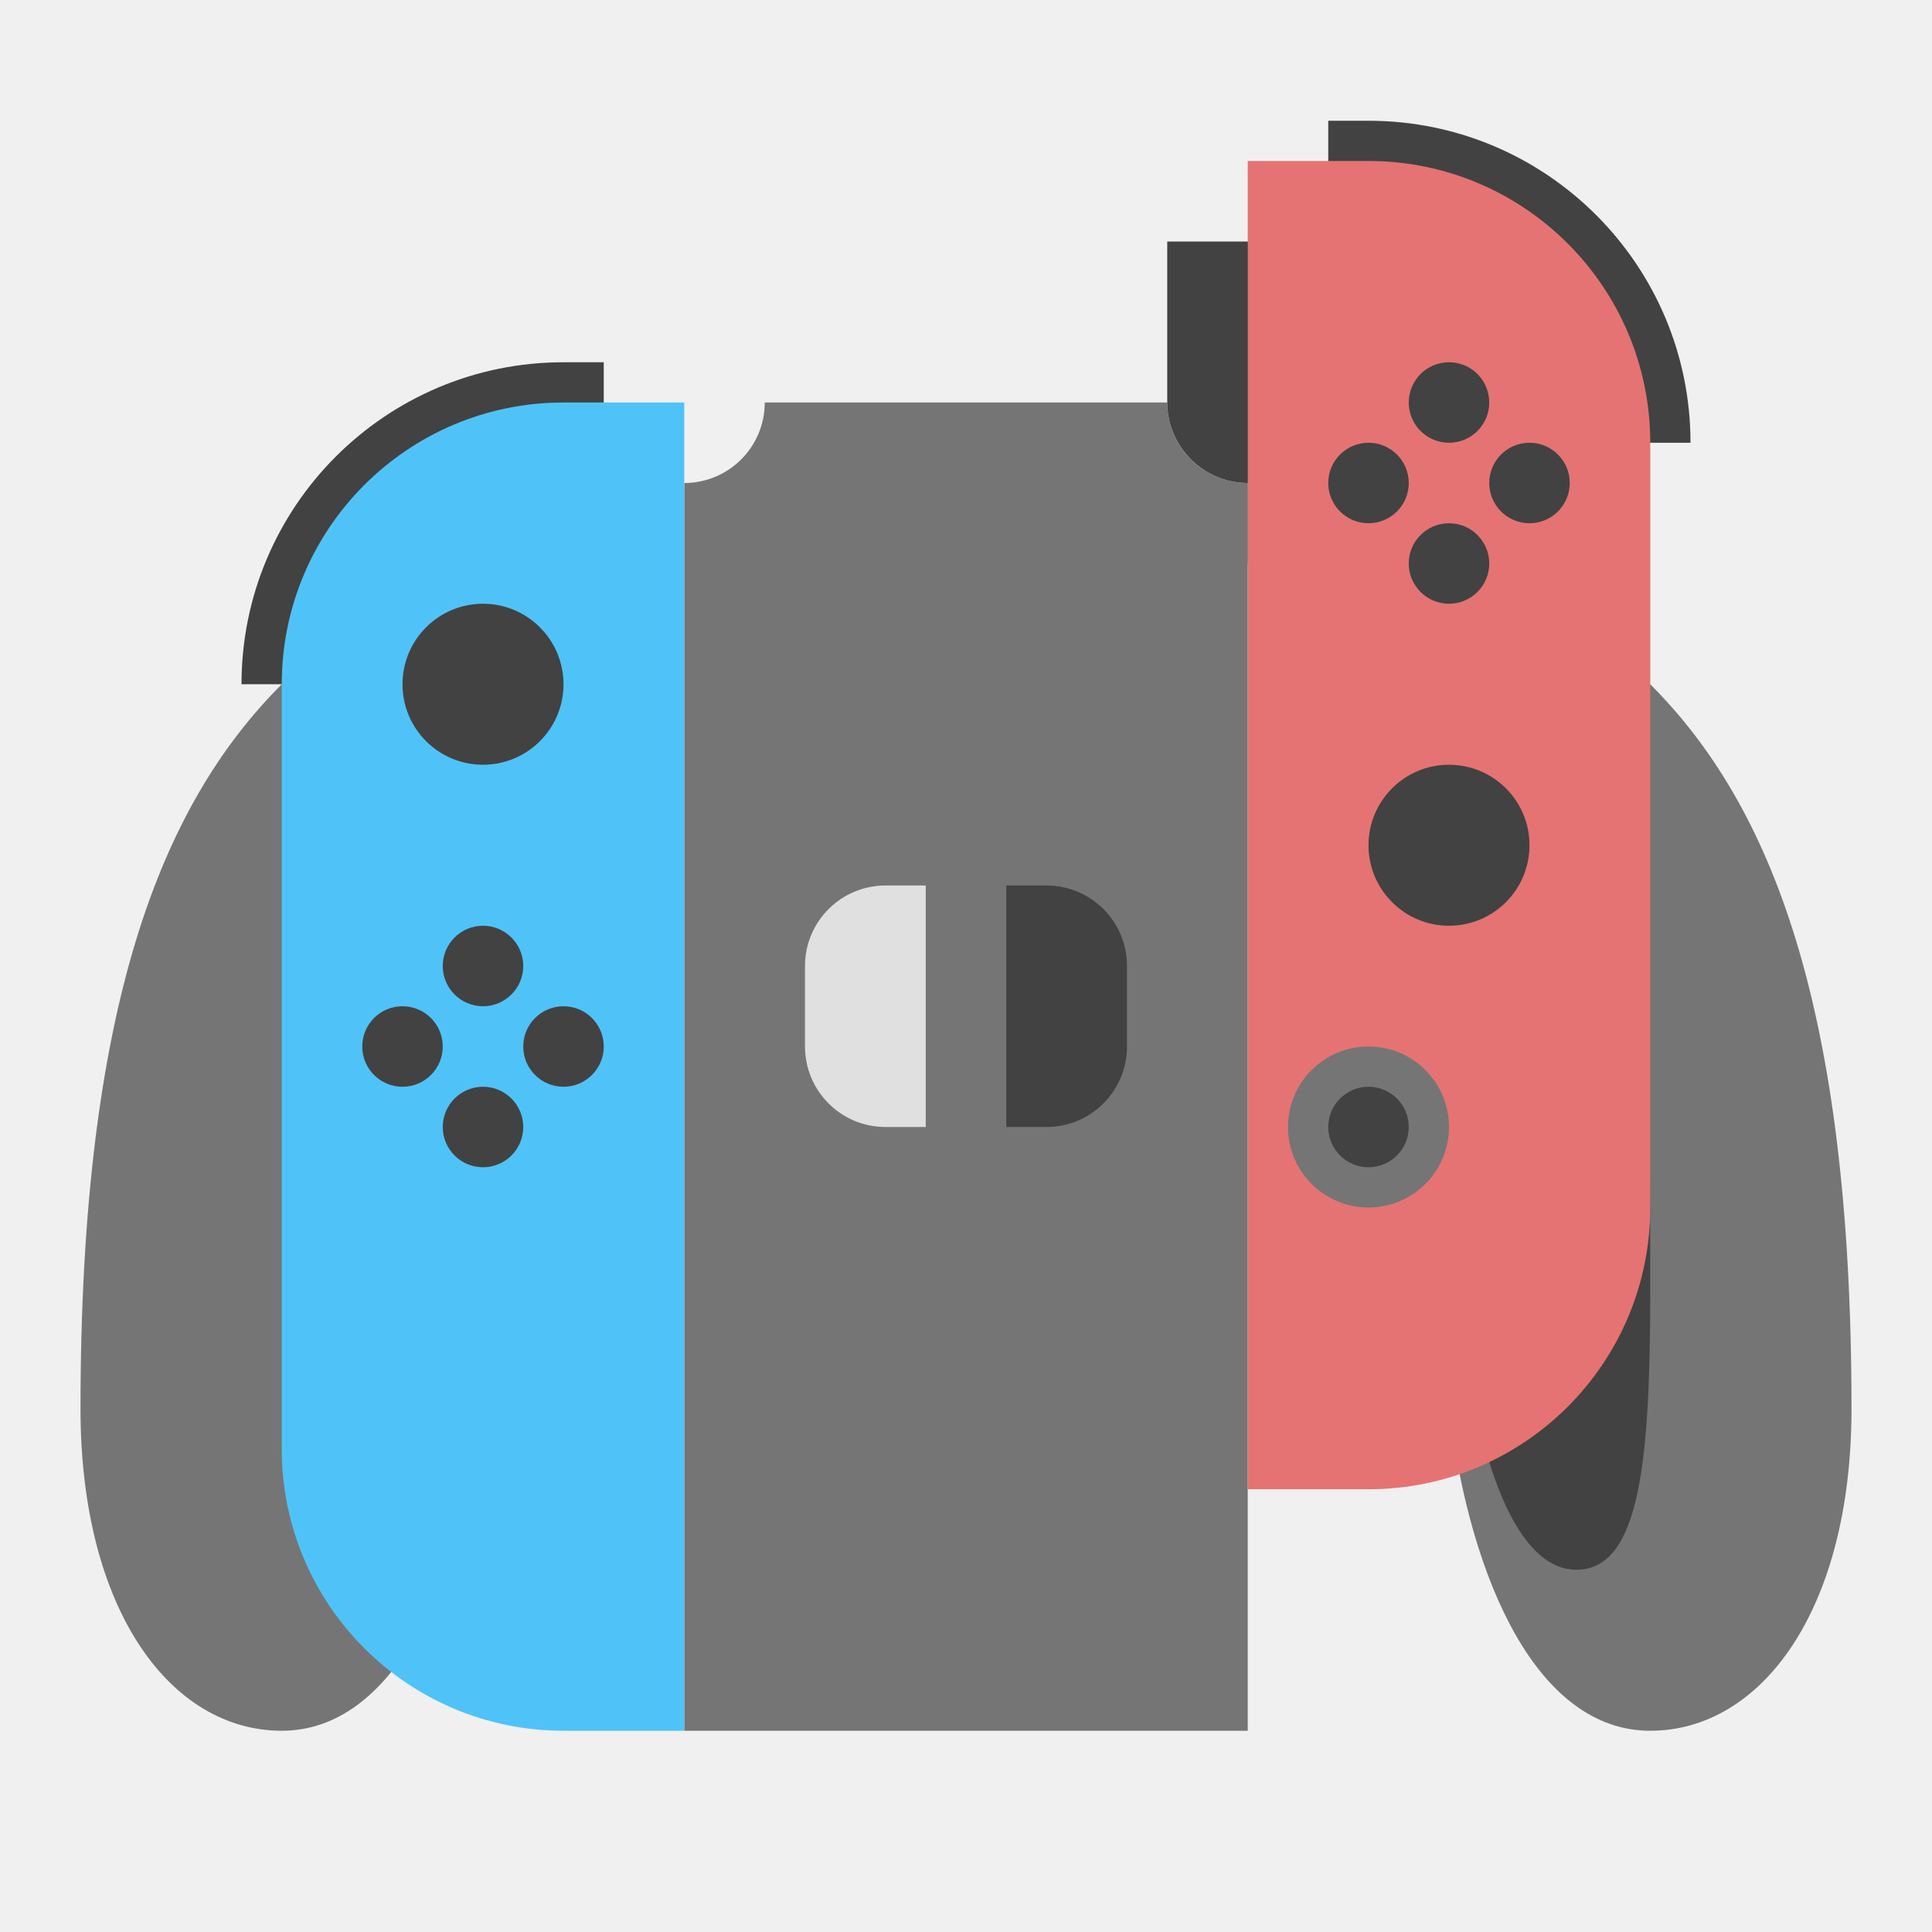
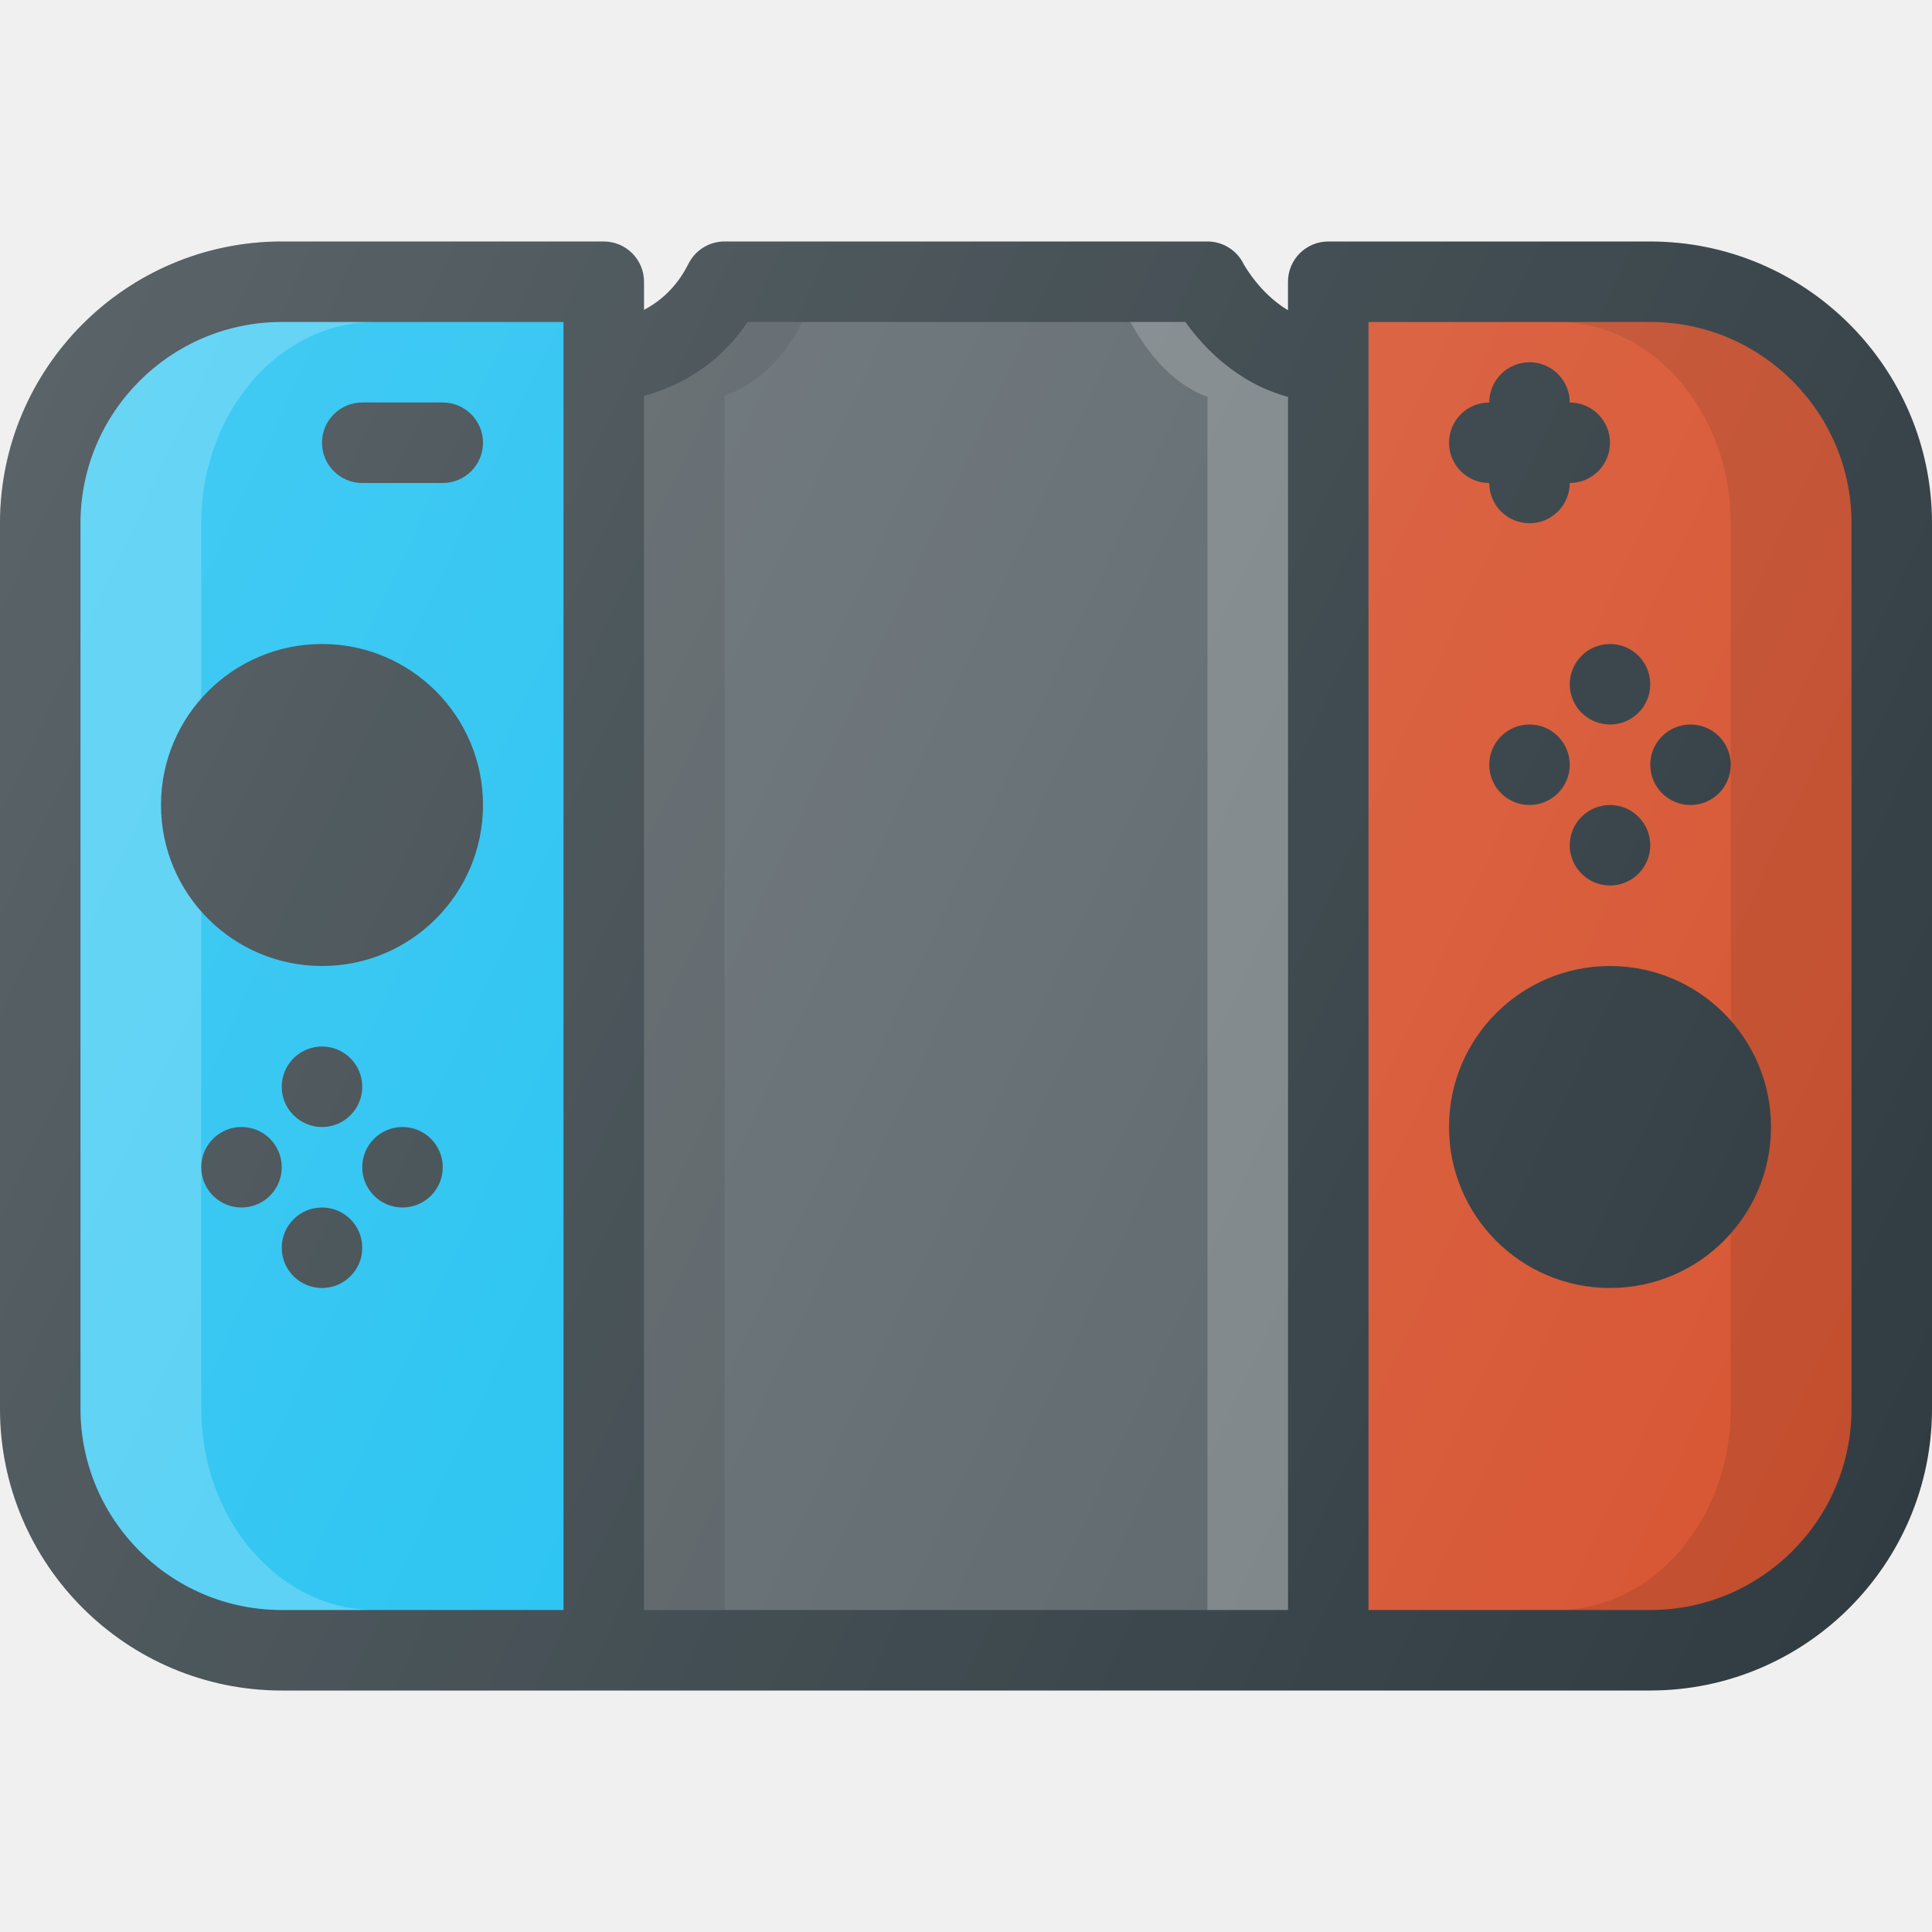
- <svg xmlns="http://www.w3.org/2000/svg" viewBox="0 0 48 48" width="48px" height="48px">
-   <path fill="#757575" d="M36 35c.548 4.384 2.239 8 5 8s5-3 5-8c0-10-2-15-5-18-1 0-6 0-6 0S35 27 36 35zM12 35c-.548 4.384-2.239 8-5 8s-5-3-5-8c0-10 2-15 5-18 1 0 6 0 6 0S13 27 12 35zM31 43H17V12c1.105 0 2-.895 2-2h10c0 1.105.895 2 2 2V43z" />
-   <path fill="#424242" d="M32 6v8h-1v-2c-1.1 0-2-.9-2-2V6H32zM41 32c0 4.23-.234 7-1.836 7-1.592 0-2.58-3.06-2.887-6.77C36.159 30.86 36.064 29.42 36 28h4.979C41 29.21 41 30.54 41 32zM15 17H6l0 0c0-4.418 3.582-8 8-8h1V17zM42 11h-9V3h1C38.418 3 42 6.582 42 11L42 11z" />
-   <path fill="#e57373" d="M31,37h3c3.866,0,7-3.134,7-7V11c0-3.866-3.134-7-7-7h-3V37z" />
-   <path fill="#4fc3f7" d="M17,43h-3c-3.866,0-7-3.134-7-7V17c0-3.866,3.134-7,7-7h3V43z" />
-   <path fill="#757575" d="M34 26A2 2 0 1 0 34 30A2 2 0 1 0 34 26Z" />
-   <path fill="#e0e0e0" d="M23,28h-1c-1.105,0-2-0.895-2-2v-2c0-1.105,0.895-2,2-2h1V28z" />
-   <g>
-     <path fill="#424242" d="M36 9A1 1 0 1 0 36 11 1 1 0 1 0 36 9zM38 11A1 1 0 1 0 38 13 1 1 0 1 0 38 11zM34 11A1 1 0 1 0 34 13 1 1 0 1 0 34 11zM36 13A1 1 0 1 0 36 15 1 1 0 1 0 36 13zM12 23A1 1 0 1 0 12 25 1 1 0 1 0 12 23zM12 15A2 2 0 1 0 12 19 2 2 0 1 0 12 15zM36 19A2 2 0 1 0 36 23 2 2 0 1 0 36 19zM14 25A1 1 0 1 0 14 27 1 1 0 1 0 14 25zM10 25A1 1 0 1 0 10 27 1 1 0 1 0 10 25zM12 27A1 1 0 1 0 12 29 1 1 0 1 0 12 27zM26 28h-1v-6h1c1.105 0 2 .895 2 2v2C28 27.105 27.105 28 26 28zM34 27A1 1 0 1 0 34 29 1 1 0 1 0 34 27z" />
-   </g>
+ <svg xmlns="http://www.w3.org/2000/svg" viewBox="0 0 24 24" width="24px" height="24px">
+   <path fill="#303C42" d="M20.5,3h-4C16.224,3,16,3.224,16,3.5v0.354 c-0.355-0.21-0.551-0.574-0.553-0.577C15.362,3.107,15.189,3,15,3H9 C8.811,3,8.638,3.107,8.553,3.276C8.403,3.576,8.194,3.747,8,3.85V3.5 C8,3.224,7.776,3,7.5,3h-4C1.57,3,0,4.57,0,6.5v11C0,19.43,1.57,21,3.5,21h4h9h4 c1.93,0,3.5-1.57,3.5-3.5v-11C24,4.57,22.43,3,20.5,3z" />
+   <path fill="#596368" d="M9.287,4h5.438C14.94,4.302,15.363,4.76,16,4.93V20H8V4.918 C8.381,4.814,8.902,4.574,9.287,4z" />
+   <path d="M9.965,4H9.287C8.902,4.574,8.381,4.814,8,4.918V20h1V4.918 C9.286,4.814,9.676,4.574,9.965,4z" opacity=".1" />
+   <path fill="#FFF" d="M14.725,4H14.043C14.205,4.302,14.523,4.76,15,4.93V20h1 V4.93C15.363,4.76,14.94,4.302,14.725,4z" opacity=".2" />
+   <path fill="#15BEF0" d="M7,20H3.5C2.121,20,1,18.878,1,17.5v-11C1,5.122,2.121,4,3.5,4H7V20z" />
+   <path fill="#D75532" d="M23,17.5c0,1.378-1.121,2.5-2.5,2.5H17V4h3.5C21.879,4,23,5.122,23,6.5V17.5z" />
+   <path fill="#FFF" d="M2.5,17.5v-11C2.5,5.122,3.468,4,4.659,4H3.5C2.121,4,1,5.122,1,6.5v11 C1,18.878,2.121,20,3.5,20h1.159C3.468,20,2.5,18.878,2.5,17.5z" opacity=".2" />
+   <path d="M20.5,4h-1.159C20.532,4,21.5,5.122,21.5,6.5v11c0,1.378-0.968,2.5-2.159,2.5H20.5 c1.379,0,2.5-1.122,2.5-2.5v-11C23,5.122,21.879,4,20.5,4z" opacity=".1" />
+   <circle cx="4" cy="10" r="2" fill="#303C42" />
+   <circle cx="4" cy="13.5" r=".5" fill="#303C42" />
+   <circle cx="4" cy="15.5" r=".5" fill="#303C42" />
+   <circle cx="5" cy="14.5" r=".5" fill="#303C42" />
+   <circle cx="3" cy="14.5" r=".5" fill="#303C42" />
+   <circle cx="20" cy="14" r="2" fill="#303C42" />
+   <circle cx="20" cy="10.5" r=".5" fill="#303C42" />
+   <circle cx="20" cy="8.5" r=".5" fill="#303C42" />
+   <circle cx="19" cy="9.5" r=".5" fill="#303C42" />
+   <circle cx="21" cy="9.5" r=".5" fill="#303C42" />
+   <path fill="#303C42" d="M4.5,6h1C5.776,6,6,5.776,6,5.5S5.776,5,5.5,5h-1C4.224,5,4,5.224,4,5.5 S4.224,6,4.5,6z" />
+   <path fill="#303C42" d="M18.5,6c0,0.276,0.224,0.5,0.5,0.5s0.5-0.224,0.5-0.5C19.776,6,20,5.776,20,5.5 S19.776,5,19.5,5c0-0.276-0.224-0.5-0.5-0.5S18.5,4.724,18.5,5C18.224,5,18,5.224,18,5.5 S18.224,6,18.5,6z" />
+   <linearGradient id="jE76SdRX5BSGvhYH-rHBta" x1="-.26" x2="24.26" y1="6.283" y2="17.717" gradientUnits="userSpaceOnUse">
+     <stop offset="0" stop-color="#fff" stop-opacity=".2" />
+     <stop offset="1" stop-color="#fff" stop-opacity="0" />
+   </linearGradient>
+   <path fill="url(#jE76SdRX5BSGvhYH-rHBta)" d="M20.5,3h-4C16.224,3,16,3.224,16,3.5v0.354 c-0.355-0.21-0.551-0.574-0.553-0.577C15.362,3.107,15.189,3,15,3H9 C8.811,3,8.638,3.107,8.553,3.276C8.403,3.576,8.194,3.747,8,3.85V3.5 C8,3.224,7.776,3,7.5,3h-4C1.57,3,0,4.57,0,6.5v11C0,19.43,1.57,21,3.5,21h4h9h4 c1.93,0,3.5-1.57,3.5-3.5v-11C24,4.57,22.43,3,20.5,3z" />
</svg>
